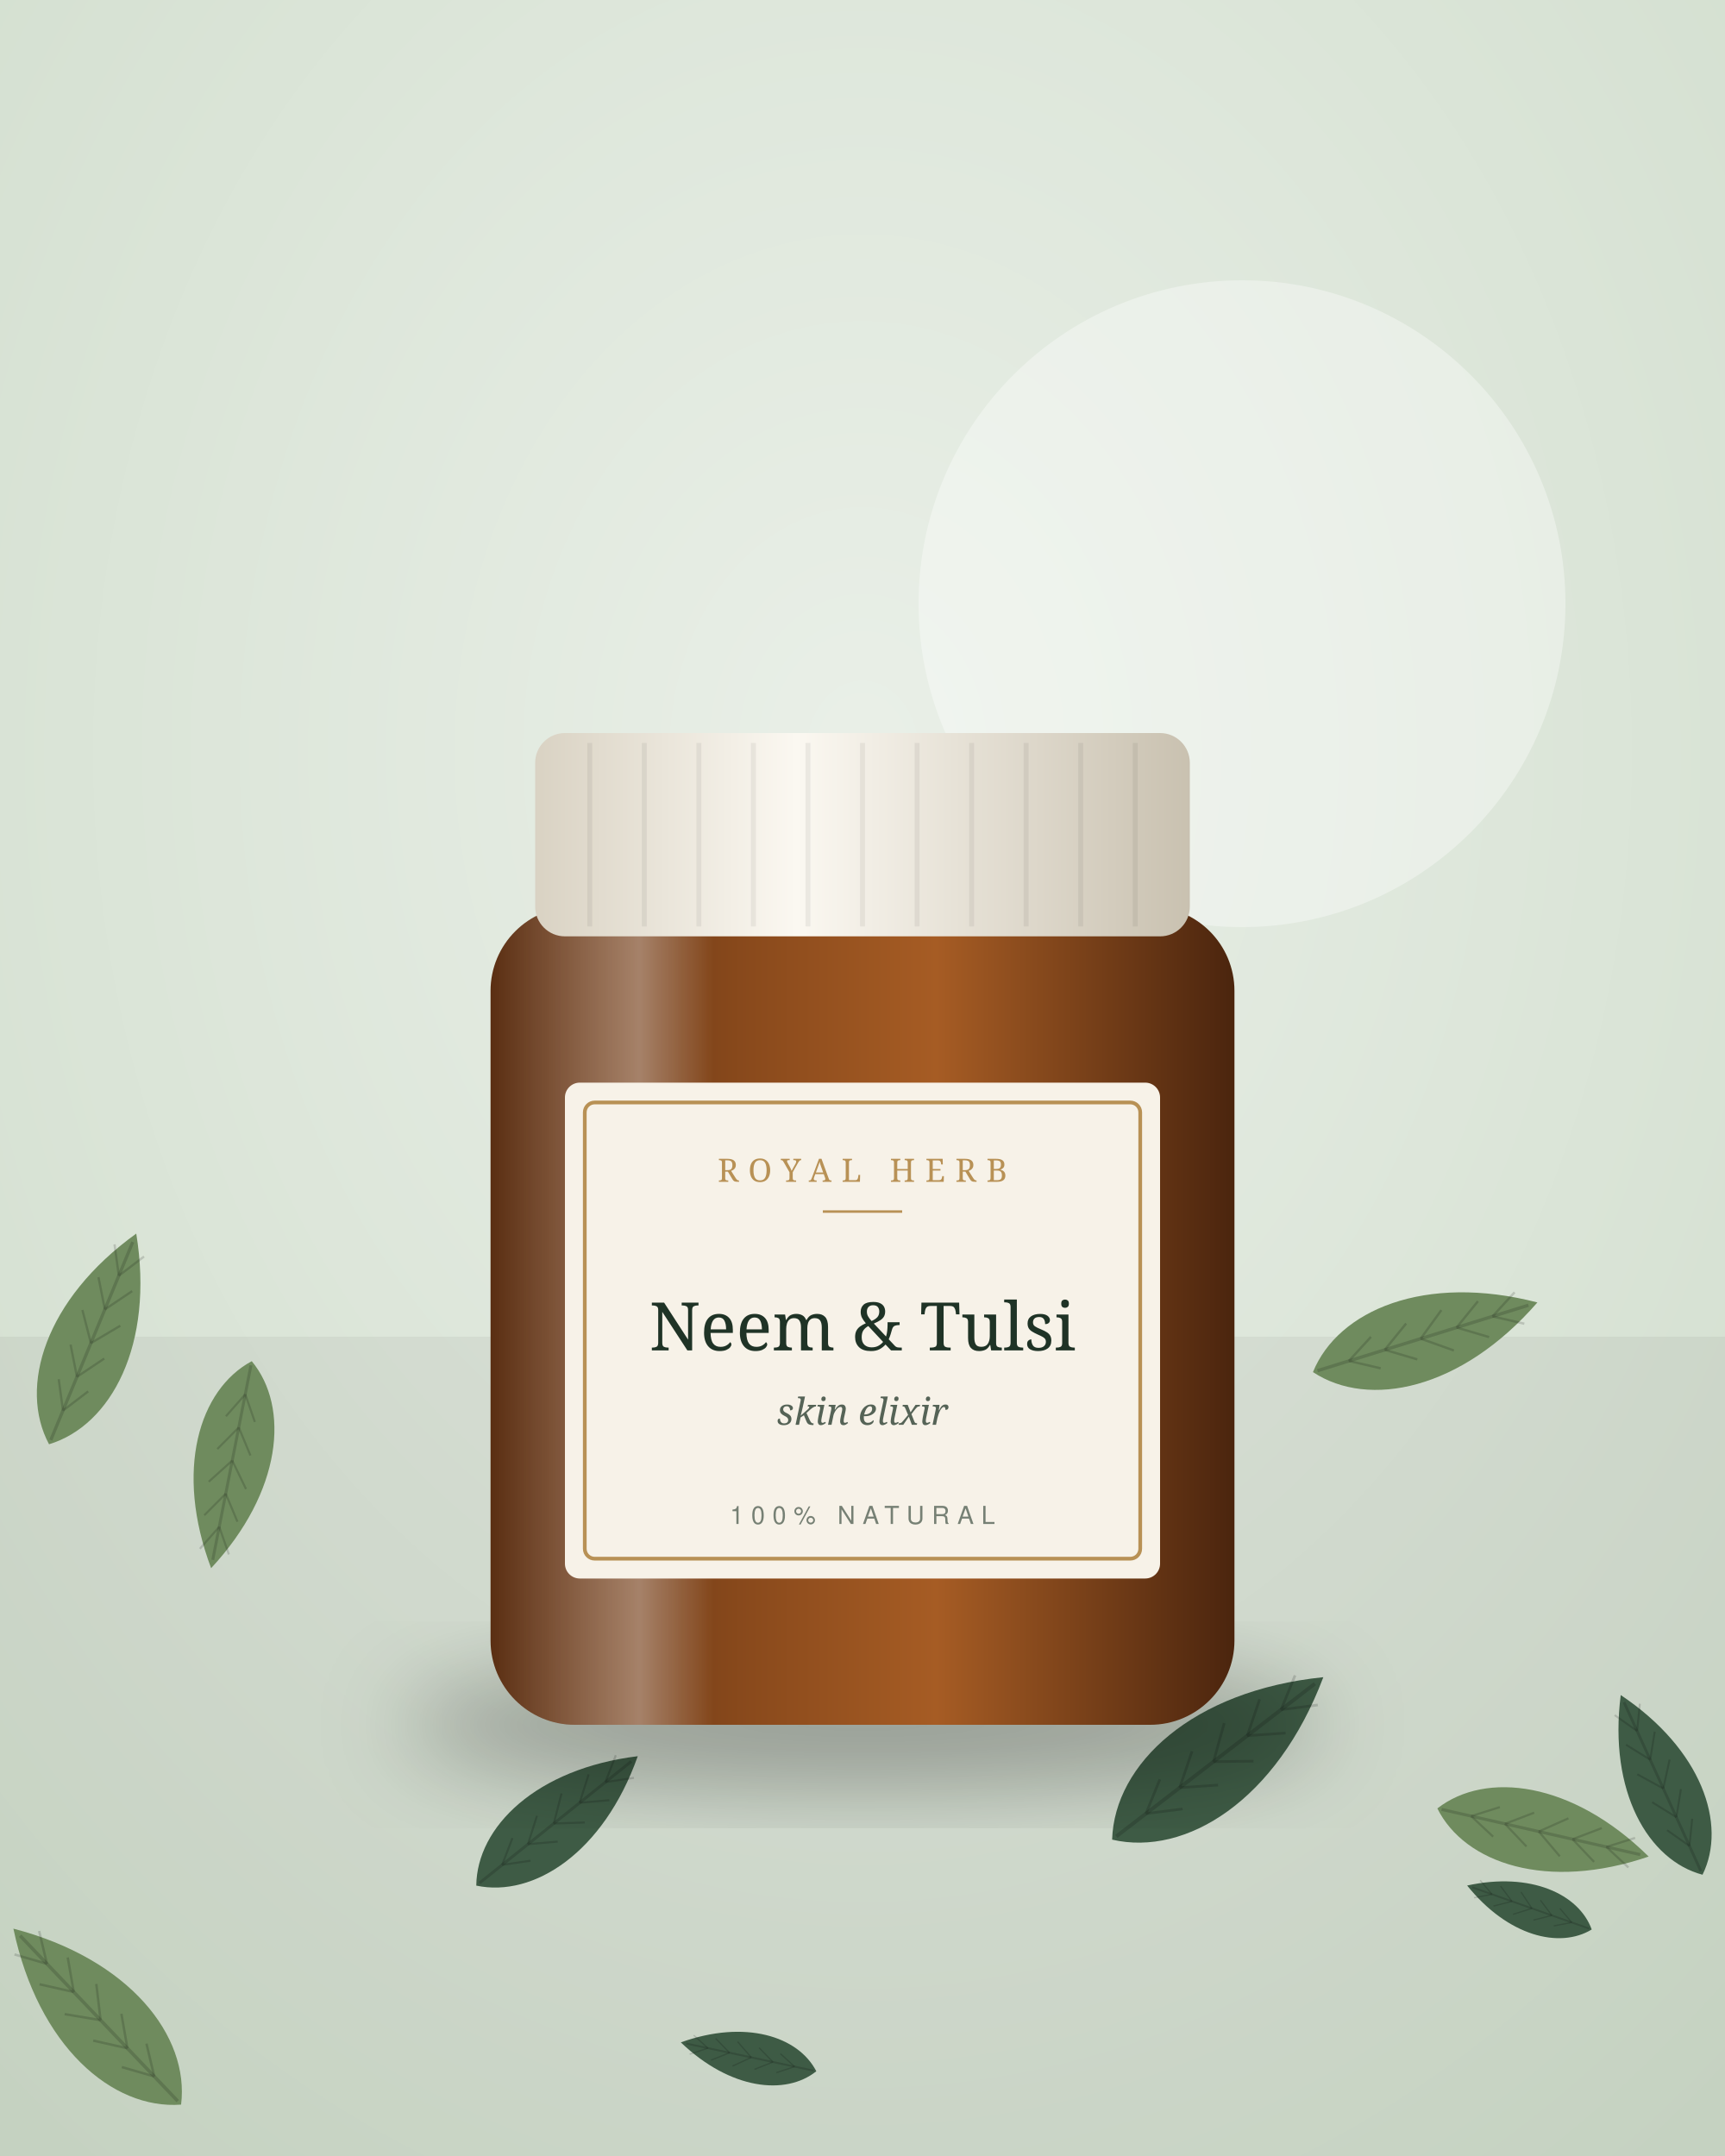
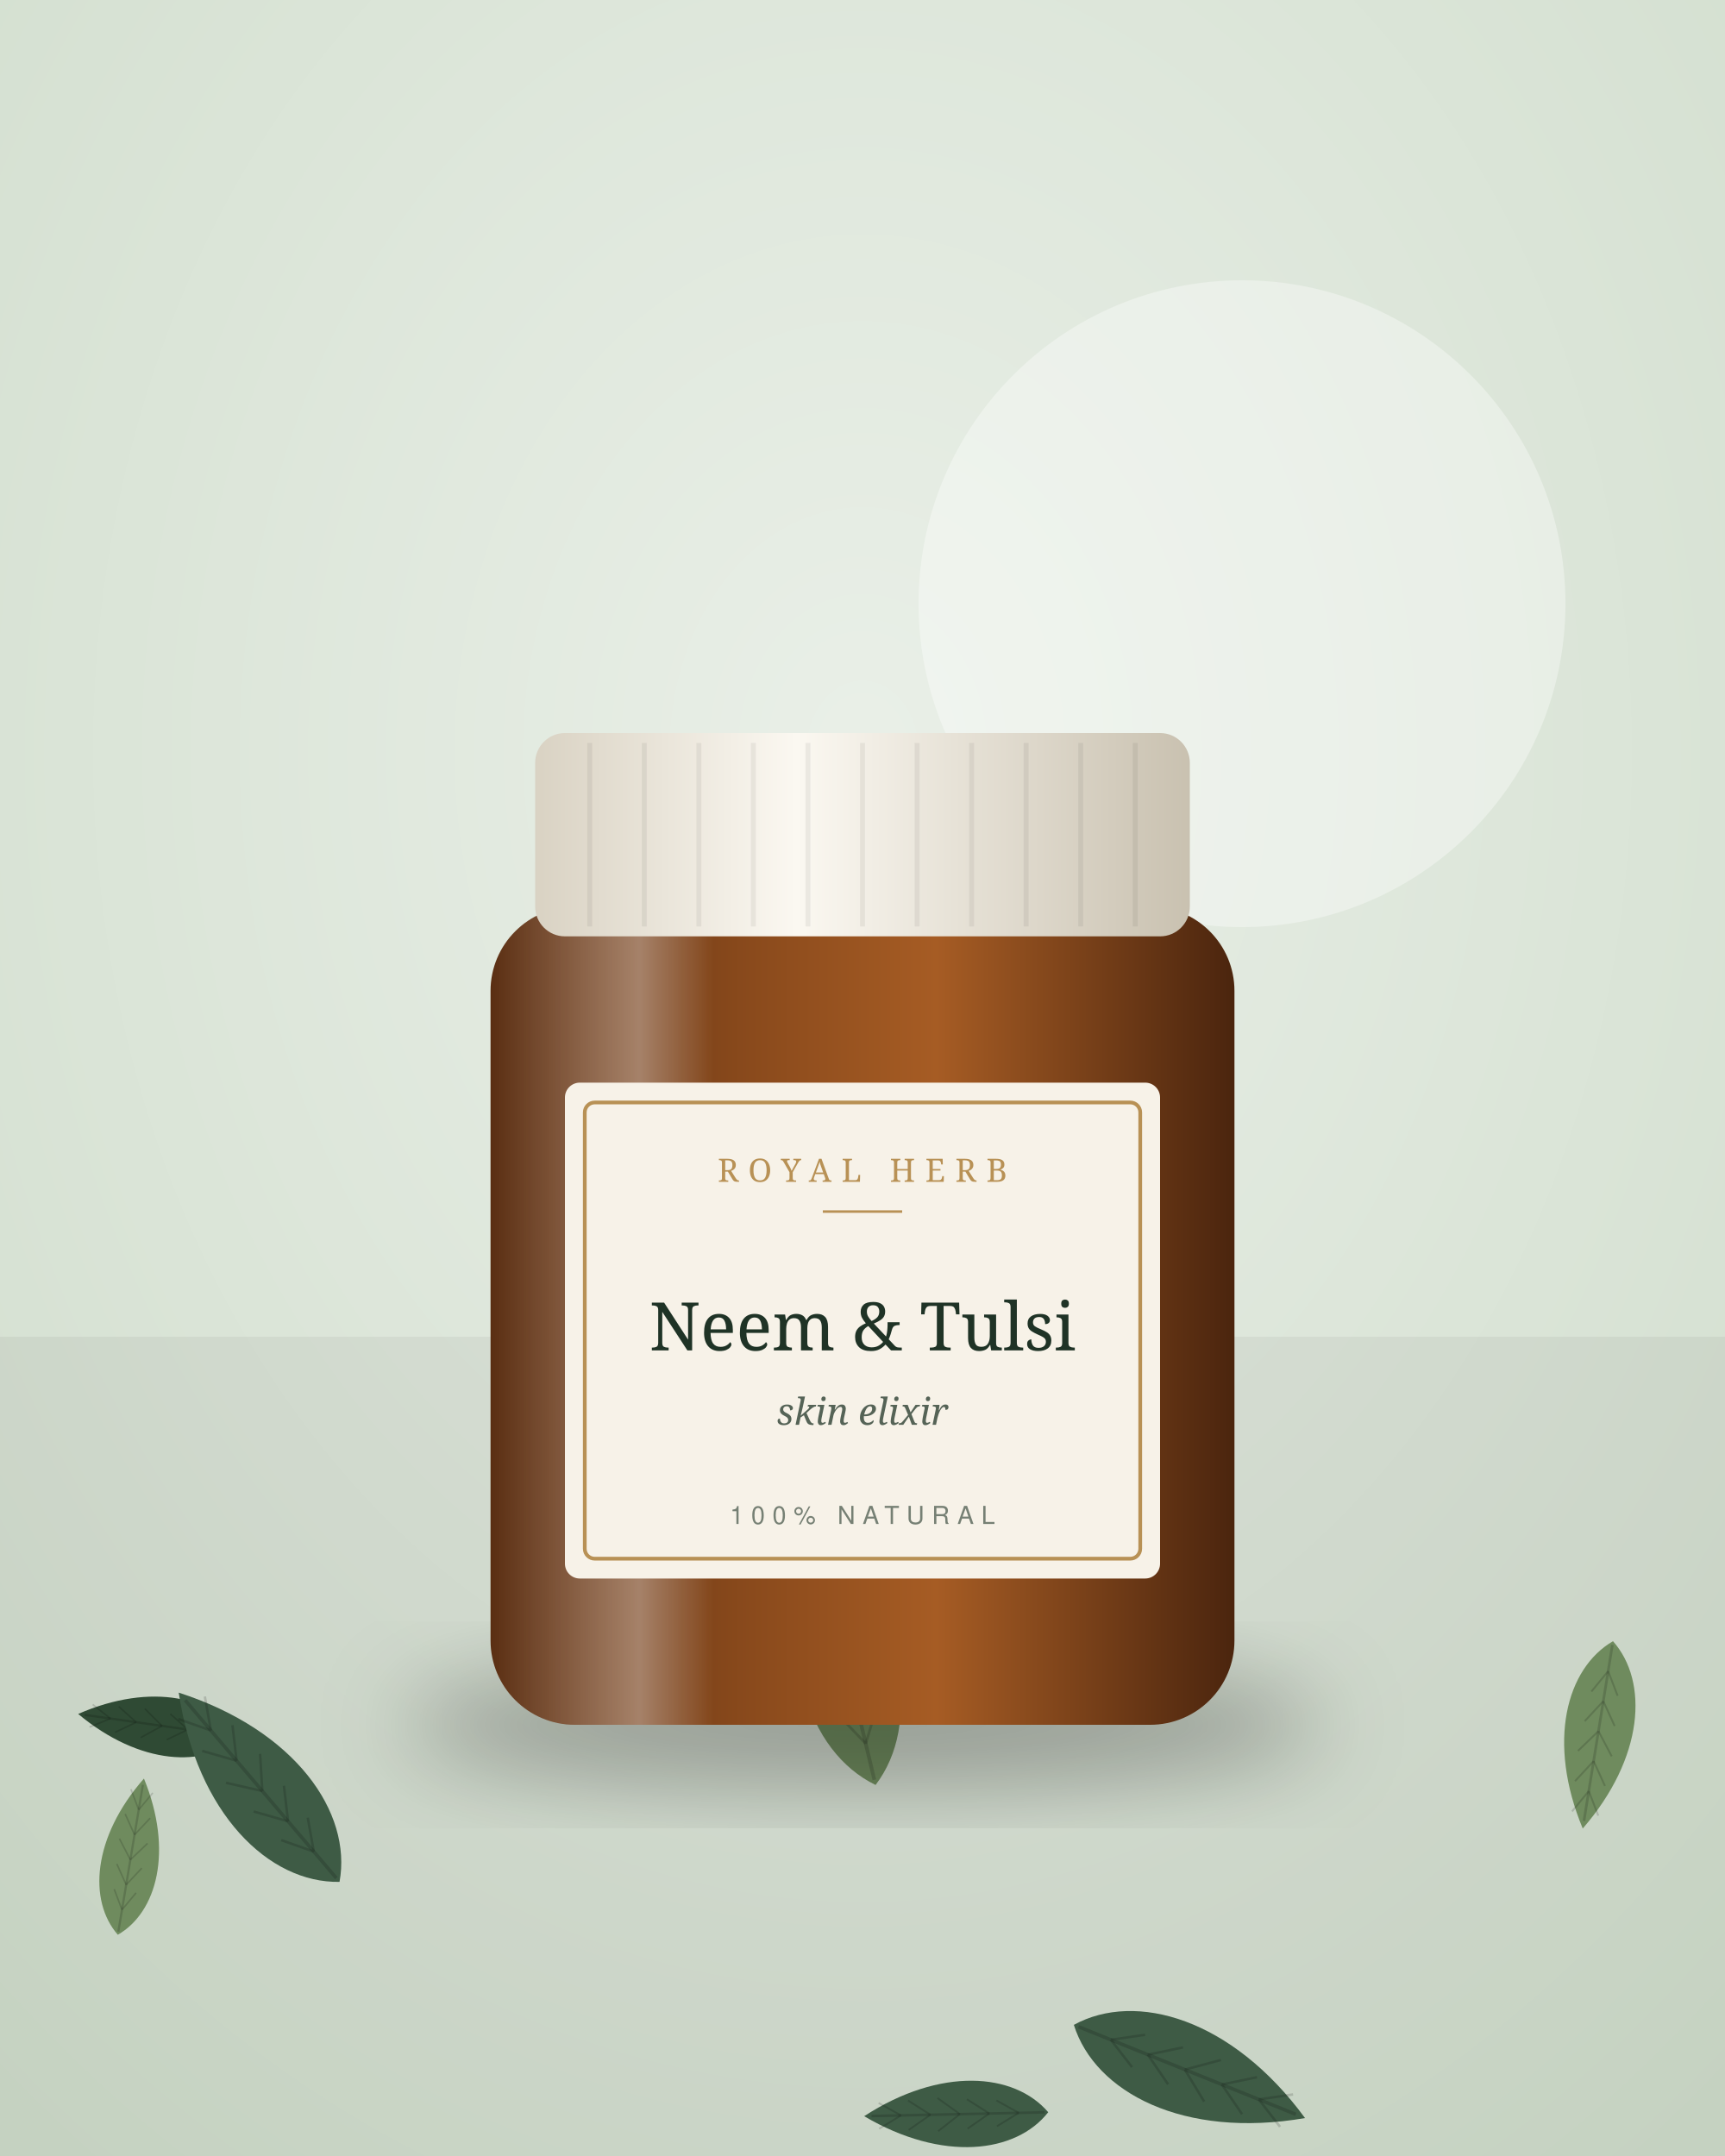
<svg xmlns="http://www.w3.org/2000/svg" viewBox="0 0 800 1000" width="800" height="1000">
  <defs>
    <filter id="shneemb" x="-30%" y="-30%" width="160%" height="160%">
      <feGaussianBlur stdDeviation="18" />
    </filter>
    <linearGradient id="amberneemb" x1="0" x2="1">
      <stop offset="0" stop-color="#5a2e12" />
      <stop offset=".35" stop-color="#8a4a1c" />
      <stop offset=".6" stop-color="#a65c24" />
      <stop offset="1" stop-color="#4b250e" />
    </linearGradient>
    <linearGradient id="glassneemb" x1="0" x2="1">
      <stop offset="0" stop-color="#fff" stop-opacity="0" />
      <stop offset=".2" stop-color="#fff" stop-opacity=".35" />
      <stop offset=".3" stop-color="#fff" stop-opacity="0" />
    </linearGradient>
    <linearGradient id="capneemb" x1="0" x2="1">
      <stop offset="0" stop-color="#d9d2c3" />
      <stop offset=".4" stop-color="#fbf8f1" />
      <stop offset="1" stop-color="#c9c1b0" />
    </linearGradient>
    <linearGradient id="goldcapneemb" x1="0" x2="1">
      <stop offset="0" stop-color="#8c6a35" />
      <stop offset=".45" stop-color="#e3c68f" />
      <stop offset="1" stop-color="#7a5a2b" />
    </linearGradient>
    <linearGradient id="kraftneemb" x1="0" x2="1">
      <stop offset="0" stop-color="#b08a5e" />
      <stop offset=".5" stop-color="#d2b08a" />
      <stop offset="1" stop-color="#a27c52" />
    </linearGradient>
    <linearGradient id="tinneemb" x1="0" x2="1">
      <stop offset="0" stop-color="#16241b" />
      <stop offset=".45" stop-color="#2f4a38" />
      <stop offset="1" stop-color="#132019" />
    </linearGradient>
    <radialGradient id="bgneemb" cx=".5" cy=".35" r=".8">
      <stop offset="0" stop-color="#fff" stop-opacity=".55" />
      <stop offset="1" stop-color="#fff" stop-opacity="0" />
    </radialGradient>
  </defs>
  <rect width="800" height="1000" fill="#CFDCCB" />
  <rect width="800" height="1000" fill="url(#bgneemb)" />
  <rect x="0" y="620.0" width="800" height="380.0" fill="#000" opacity=".05" />
  <circle cx="576.0" cy="280.0" r="150" fill="#fff" opacity=".35" />
-   <g transform="translate(116.7638 631.3454) rotate(101.1101) scale(0.9783827)">
+   <g transform="translate(498.0207 939.1766) rotate(21.95858) scale(1.15602)">
+     <path d="M0 0 C 18 -22, 58 -26, 100 0 C 58 26, 18 22, 0 0Z" fill="#3E5B45" />
+     <path d="M2 0 L96 0" stroke="rgba(0,0,0,.15)" stroke-width="1.4" fill="none" />
+     <path d="M16 0 L28 -7 M16 0 L28 7" stroke="rgba(0,0,0,.15)" stroke-width="1" fill="none" />
+     <path d="M32 0 L44 -8 M32 0 L44 8" stroke="rgba(0,0,0,.15)" stroke-width="1" fill="none" />
+     <path d="M48 0 L60 -9 M48 0 L60 9" stroke="rgba(0,0,0,.15)" stroke-width="1" fill="none" />
+     <path d="M64 0 L76 -8 M64 0 L76 8" stroke="rgba(0,0,0,.15)" stroke-width="1" fill="none" />
+     <path d="M80 0 L92 -7 M80 0 L92 7" stroke="rgba(0,0,0,.15)" stroke-width="1" fill="none" />
+   </g>
+   <g transform="translate(406.0671 827.9112) rotate(256.5985) scale(1.232934)">
    <path d="M0 0 C 18 -22, 58 -26, 100 0 C 58 26, 18 22, 0 0Z" fill="#6F8B5E" />
    <path d="M2 0 L96 0" stroke="rgba(0,0,0,.15)" stroke-width="1.4" fill="none" />
    <path d="M16 0 L28 -7 M16 0 L28 7" stroke="rgba(0,0,0,.15)" stroke-width="1" fill="none" />
    <path d="M32 0 L44 -8 M32 0 L44 8" stroke="rgba(0,0,0,.15)" stroke-width="1" fill="none" />
    <path d="M48 0 L60 -9 M48 0 L60 9" stroke="rgba(0,0,0,.15)" stroke-width="1" fill="none" />
    <path d="M64 0 L76 -8 M64 0 L76 8" stroke="rgba(0,0,0,.15)" stroke-width="1" fill="none" />
    <path d="M80 0 L92 -7 M80 0 L92 7" stroke="rgba(0,0,0,.15)" stroke-width="1" fill="none" />
  </g>
-   <g transform="translate(515.7667 853.2601) rotate(322.4322) scale(1.235734)">
+   <g transform="translate(486.1313 979.6937) rotate(178.7668) scale(0.8537311)">
    <path d="M0 0 C 18 -22, 58 -26, 100 0 C 58 26, 18 22, 0 0Z" fill="#3E5B45" />
    <path d="M2 0 L96 0" stroke="rgba(0,0,0,.15)" stroke-width="1.4" fill="none" />
    <path d="M16 0 L28 -7 M16 0 L28 7" stroke="rgba(0,0,0,.15)" stroke-width="1" fill="none" />
    <path d="M32 0 L44 -8 M32 0 L44 8" stroke="rgba(0,0,0,.15)" stroke-width="1" fill="none" />
    <path d="M48 0 L60 -9 M48 0 L60 9" stroke="rgba(0,0,0,.15)" stroke-width="1" fill="none" />
    <path d="M64 0 L76 -8 M64 0 L76 8" stroke="rgba(0,0,0,.15)" stroke-width="1" fill="none" />
    <path d="M80 0 L92 -7 M80 0 L92 7" stroke="rgba(0,0,0,.15)" stroke-width="1" fill="none" />
  </g>
-   <g transform="translate(220.8825 874.5882) rotate(321.2901) scale(0.9597825)">
+   <g transform="translate(748.055 761.2255) rotate(99.17574) scale(0.8800619)">
+     <path d="M0 0 C 18 -22, 58 -26, 100 0 C 58 26, 18 22, 0 0Z" fill="#6F8B5E" />
+     <path d="M2 0 L96 0" stroke="rgba(0,0,0,.15)" stroke-width="1.4" fill="none" />
+     <path d="M16 0 L28 -7 M16 0 L28 7" stroke="rgba(0,0,0,.15)" stroke-width="1" fill="none" />
+     <path d="M32 0 L44 -8 M32 0 L44 8" stroke="rgba(0,0,0,.15)" stroke-width="1" fill="none" />
+     <path d="M48 0 L60 -9 M48 0 L60 9" stroke="rgba(0,0,0,.15)" stroke-width="1" fill="none" />
+     <path d="M64 0 L76 -8 M64 0 L76 8" stroke="rgba(0,0,0,.15)" stroke-width="1" fill="none" />
+     <path d="M80 0 L92 -7 M80 0 L92 7" stroke="rgba(0,0,0,.15)" stroke-width="1" fill="none" />
+   </g>
+   <g transform="translate(352.9841 653.0817) rotate(289.36) scale(0.7591486)">
+     <path d="M0 0 C 18 -22, 58 -26, 100 0 C 58 26, 18 22, 0 0Z" fill="#2F4A34" />
+     <path d="M2 0 L96 0" stroke="rgba(0,0,0,.15)" stroke-width="1.4" fill="none" />
+     <path d="M16 0 L28 -7 M16 0 L28 7" stroke="rgba(0,0,0,.15)" stroke-width="1" fill="none" />
+     <path d="M32 0 L44 -8 M32 0 L44 8" stroke="rgba(0,0,0,.15)" stroke-width="1" fill="none" />
+     <path d="M48 0 L60 -9 M48 0 L60 9" stroke="rgba(0,0,0,.15)" stroke-width="1" fill="none" />
+     <path d="M64 0 L76 -8 M64 0 L76 8" stroke="rgba(0,0,0,.15)" stroke-width="1" fill="none" />
+     <path d="M80 0 L92 -7 M80 0 L92 7" stroke="rgba(0,0,0,.15)" stroke-width="1" fill="none" />
+   </g>
+   <g transform="translate(485.227 719.9648) rotate(178.6042) scale(1.054954)">
    <path d="M0 0 C 18 -22, 58 -26, 100 0 C 58 26, 18 22, 0 0Z" fill="#3E5B45" />
    <path d="M2 0 L96 0" stroke="rgba(0,0,0,.15)" stroke-width="1.4" fill="none" />
    <path d="M16 0 L28 -7 M16 0 L28 7" stroke="rgba(0,0,0,.15)" stroke-width="1" fill="none" />
    <path d="M32 0 L44 -8 M32 0 L44 8" stroke="rgba(0,0,0,.15)" stroke-width="1" fill="none" />
    <path d="M48 0 L60 -9 M48 0 L60 9" stroke="rgba(0,0,0,.15)" stroke-width="1" fill="none" />
    <path d="M64 0 L76 -8 M64 0 L76 8" stroke="rgba(0,0,0,.15)" stroke-width="1" fill="none" />
    <path d="M80 0 L92 -7 M80 0 L92 7" stroke="rgba(0,0,0,.15)" stroke-width="1" fill="none" />
  </g>
-   <g transform="translate(608.9126 636.4062) rotate(342.7562) scale(1.089839)">
+   <g transform="translate(362.0692 775.309) rotate(337.9258) scale(0.6908012)">
    <path d="M0 0 C 18 -22, 58 -26, 100 0 C 58 26, 18 22, 0 0Z" fill="#6F8B5E" />
    <path d="M2 0 L96 0" stroke="rgba(0,0,0,.15)" stroke-width="1.4" fill="none" />
    <path d="M16 0 L28 -7 M16 0 L28 7" stroke="rgba(0,0,0,.15)" stroke-width="1" fill="none" />
    <path d="M32 0 L44 -8 M32 0 L44 8" stroke="rgba(0,0,0,.15)" stroke-width="1" fill="none" />
    <path d="M48 0 L60 -9 M48 0 L60 9" stroke="rgba(0,0,0,.15)" stroke-width="1" fill="none" />
    <path d="M64 0 L76 -8 M64 0 L76 8" stroke="rgba(0,0,0,.15)" stroke-width="1" fill="none" />
    <path d="M80 0 L92 -7 M80 0 L92 7" stroke="rgba(0,0,0,.15)" stroke-width="1" fill="none" />
  </g>
-   <g transform="translate(22.74307 669.8831) rotate(292.4844) scale(1.057608)">
+   <g transform="translate(54.64127 897.378) rotate(279.4937) scale(0.7345382)">
    <path d="M0 0 C 18 -22, 58 -26, 100 0 C 58 26, 18 22, 0 0Z" fill="#6F8B5E" />
    <path d="M2 0 L96 0" stroke="rgba(0,0,0,.15)" stroke-width="1.4" fill="none" />
    <path d="M16 0 L28 -7 M16 0 L28 7" stroke="rgba(0,0,0,.15)" stroke-width="1" fill="none" />
    <path d="M32 0 L44 -8 M32 0 L44 8" stroke="rgba(0,0,0,.15)" stroke-width="1" fill="none" />
    <path d="M48 0 L60 -9 M48 0 L60 9" stroke="rgba(0,0,0,.15)" stroke-width="1" fill="none" />
    <path d="M64 0 L76 -8 M64 0 L76 8" stroke="rgba(0,0,0,.15)" stroke-width="1" fill="none" />
    <path d="M80 0 L92 -7 M80 0 L92 7" stroke="rgba(0,0,0,.15)" stroke-width="1" fill="none" />
  </g>
-   <g transform="translate(789.5786 869.5407) rotate(245.5264) scale(0.9155899)">
-     <path d="M0 0 C 18 -22, 58 -26, 100 0 C 58 26, 18 22, 0 0Z" fill="#3E5B45" />
+   <g transform="translate(111.0498 805.6322) rotate(188.1165) scale(0.755452)">
+     <path d="M0 0 C 18 -22, 58 -26, 100 0 C 58 26, 18 22, 0 0Z" fill="#2F4A34" />
    <path d="M2 0 L96 0" stroke="rgba(0,0,0,.15)" stroke-width="1.4" fill="none" />
    <path d="M16 0 L28 -7 M16 0 L28 7" stroke="rgba(0,0,0,.15)" stroke-width="1" fill="none" />
    <path d="M32 0 L44 -8 M32 0 L44 8" stroke="rgba(0,0,0,.15)" stroke-width="1" fill="none" />
    <path d="M48 0 L60 -9 M48 0 L60 9" stroke="rgba(0,0,0,.15)" stroke-width="1" fill="none" />
    <path d="M64 0 L76 -8 M64 0 L76 8" stroke="rgba(0,0,0,.15)" stroke-width="1" fill="none" />
    <path d="M80 0 L92 -7 M80 0 L92 7" stroke="rgba(0,0,0,.15)" stroke-width="1" fill="none" />
  </g>
-   <g transform="translate(666.597 838.7859) rotate(12.83144) scale(1.005055)">
-     <path d="M0 0 C 18 -22, 58 -26, 100 0 C 58 26, 18 22, 0 0Z" fill="#6F8B5E" />
-     <path d="M2 0 L96 0" stroke="rgba(0,0,0,.15)" stroke-width="1.4" fill="none" />
-     <path d="M16 0 L28 -7 M16 0 L28 7" stroke="rgba(0,0,0,.15)" stroke-width="1" fill="none" />
-     <path d="M32 0 L44 -8 M32 0 L44 8" stroke="rgba(0,0,0,.15)" stroke-width="1" fill="none" />
-     <path d="M48 0 L60 -9 M48 0 L60 9" stroke="rgba(0,0,0,.15)" stroke-width="1" fill="none" />
-     <path d="M64 0 L76 -8 M64 0 L76 8" stroke="rgba(0,0,0,.15)" stroke-width="1" fill="none" />
-     <path d="M80 0 L92 -7 M80 0 L92 7" stroke="rgba(0,0,0,.15)" stroke-width="1" fill="none" />
-   </g>
-   <g transform="translate(83.98251 976.1645) rotate(226.3826) scale(1.127355)">
-     <path d="M0 0 C 18 -22, 58 -26, 100 0 C 58 26, 18 22, 0 0Z" fill="#6F8B5E" />
-     <path d="M2 0 L96 0" stroke="rgba(0,0,0,.15)" stroke-width="1.4" fill="none" />
-     <path d="M16 0 L28 -7 M16 0 L28 7" stroke="rgba(0,0,0,.15)" stroke-width="1" fill="none" />
-     <path d="M32 0 L44 -8 M32 0 L44 8" stroke="rgba(0,0,0,.15)" stroke-width="1" fill="none" />
-     <path d="M48 0 L60 -9 M48 0 L60 9" stroke="rgba(0,0,0,.15)" stroke-width="1" fill="none" />
-     <path d="M64 0 L76 -8 M64 0 L76 8" stroke="rgba(0,0,0,.15)" stroke-width="1" fill="none" />
-     <path d="M80 0 L92 -7 M80 0 L92 7" stroke="rgba(0,0,0,.15)" stroke-width="1" fill="none" />
-   </g>
-   <g transform="translate(378.5786 960.6945) rotate(192.0367) scale(0.6424286)">
-     <path d="M0 0 C 18 -22, 58 -26, 100 0 C 58 26, 18 22, 0 0Z" fill="#3E5B45" />
-     <path d="M2 0 L96 0" stroke="rgba(0,0,0,.15)" stroke-width="1.4" fill="none" />
-     <path d="M16 0 L28 -7 M16 0 L28 7" stroke="rgba(0,0,0,.15)" stroke-width="1" fill="none" />
-     <path d="M32 0 L44 -8 M32 0 L44 8" stroke="rgba(0,0,0,.15)" stroke-width="1" fill="none" />
-     <path d="M48 0 L60 -9 M48 0 L60 9" stroke="rgba(0,0,0,.15)" stroke-width="1" fill="none" />
-     <path d="M64 0 L76 -8 M64 0 L76 8" stroke="rgba(0,0,0,.15)" stroke-width="1" fill="none" />
-     <path d="M80 0 L92 -7 M80 0 L92 7" stroke="rgba(0,0,0,.15)" stroke-width="1" fill="none" />
-   </g>
-   <g transform="translate(738.1861 894.9373) rotate(199.4386) scale(0.612635)">
+   <g transform="translate(157.4647 872.8586) rotate(229.6472) scale(1.151879)">
    <path d="M0 0 C 18 -22, 58 -26, 100 0 C 58 26, 18 22, 0 0Z" fill="#3E5B45" />
    <path d="M2 0 L96 0" stroke="rgba(0,0,0,.15)" stroke-width="1.4" fill="none" />
    <path d="M16 0 L28 -7 M16 0 L28 7" stroke="rgba(0,0,0,.15)" stroke-width="1" fill="none" />
    <path d="M32 0 L44 -8 M32 0 L44 8" stroke="rgba(0,0,0,.15)" stroke-width="1" fill="none" />
    <path d="M48 0 L60 -9 M48 0 L60 9" stroke="rgba(0,0,0,.15)" stroke-width="1" fill="none" />
    <path d="M64 0 L76 -8 M64 0 L76 8" stroke="rgba(0,0,0,.15)" stroke-width="1" fill="none" />
    <path d="M80 0 L92 -7 M80 0 L92 7" stroke="rgba(0,0,0,.15)" stroke-width="1" fill="none" />
  </g>
  <g transform="translate(400.0 800.0) scale(1.15) translate(-400.0 -800.0)">
    <ellipse cx="400.0" cy="800.0" rx="186.0" ry="26" fill="#000" opacity=".28" filter="url(#shneemb)" />
    <rect x="250.0" y="470.0" width="300" height="330" rx="34" fill="url(#amberneemb)" />
    <rect x="250.0" y="470.0" width="300" height="330" rx="34" fill="url(#glassneemb)" />
    <rect x="268.0" y="400.0" width="264" height="82" rx="12" fill="url(#capneemb)" />
    <path d="M290.0 404.0 v74" stroke="#000" stroke-opacity=".06" stroke-width="2" />
    <path d="M312.0 404.0 v74" stroke="#000" stroke-opacity=".06" stroke-width="2" />
    <path d="M334.0 404.0 v74" stroke="#000" stroke-opacity=".06" stroke-width="2" />
    <path d="M356.0 404.0 v74" stroke="#000" stroke-opacity=".06" stroke-width="2" />
    <path d="M378.0 404.0 v74" stroke="#000" stroke-opacity=".06" stroke-width="2" />
    <path d="M400.0 404.0 v74" stroke="#000" stroke-opacity=".06" stroke-width="2" />
    <path d="M422.0 404.0 v74" stroke="#000" stroke-opacity=".06" stroke-width="2" />
    <path d="M444.0 404.0 v74" stroke="#000" stroke-opacity=".06" stroke-width="2" />
    <path d="M466.0 404.0 v74" stroke="#000" stroke-opacity=".06" stroke-width="2" />
    <path d="M488.0 404.0 v74" stroke="#000" stroke-opacity=".06" stroke-width="2" />
    <path d="M510.0 404.0 v74" stroke="#000" stroke-opacity=".06" stroke-width="2" />
    <rect x="280.0" y="541.0" width="240" height="200" rx="6" fill="#F7F2E8" />
    <rect x="288.0" y="549.0" width="224" height="184" rx="4" fill="none" stroke="#B89155" stroke-width="1.5" />
    <text x="400.0" y="581.0" text-anchor="middle" font-family="Georgia, serif" font-size="13" letter-spacing="4" fill="#B89155">ROYAL HERB</text>
    <path d="M384.0 593.0 h32" stroke="#B89155" stroke-width="1" />
    <text x="400.0" y="649.0" text-anchor="middle" font-family="Georgia, serif" font-size="27" fill="#1F3326">Neem &amp; Tulsi</text>
    <text x="400.0" y="679.0" text-anchor="middle" font-family="Georgia, serif" font-style="italic" font-size="15" fill="#1F3326" opacity=".75">skin elixir</text>
    <text x="400.0" y="719.0" text-anchor="middle" font-family="Helvetica, Arial, sans-serif" font-size="10" letter-spacing="3" fill="#1F3326" opacity=".6">100% NATURAL</text>
  </g>
</svg>
